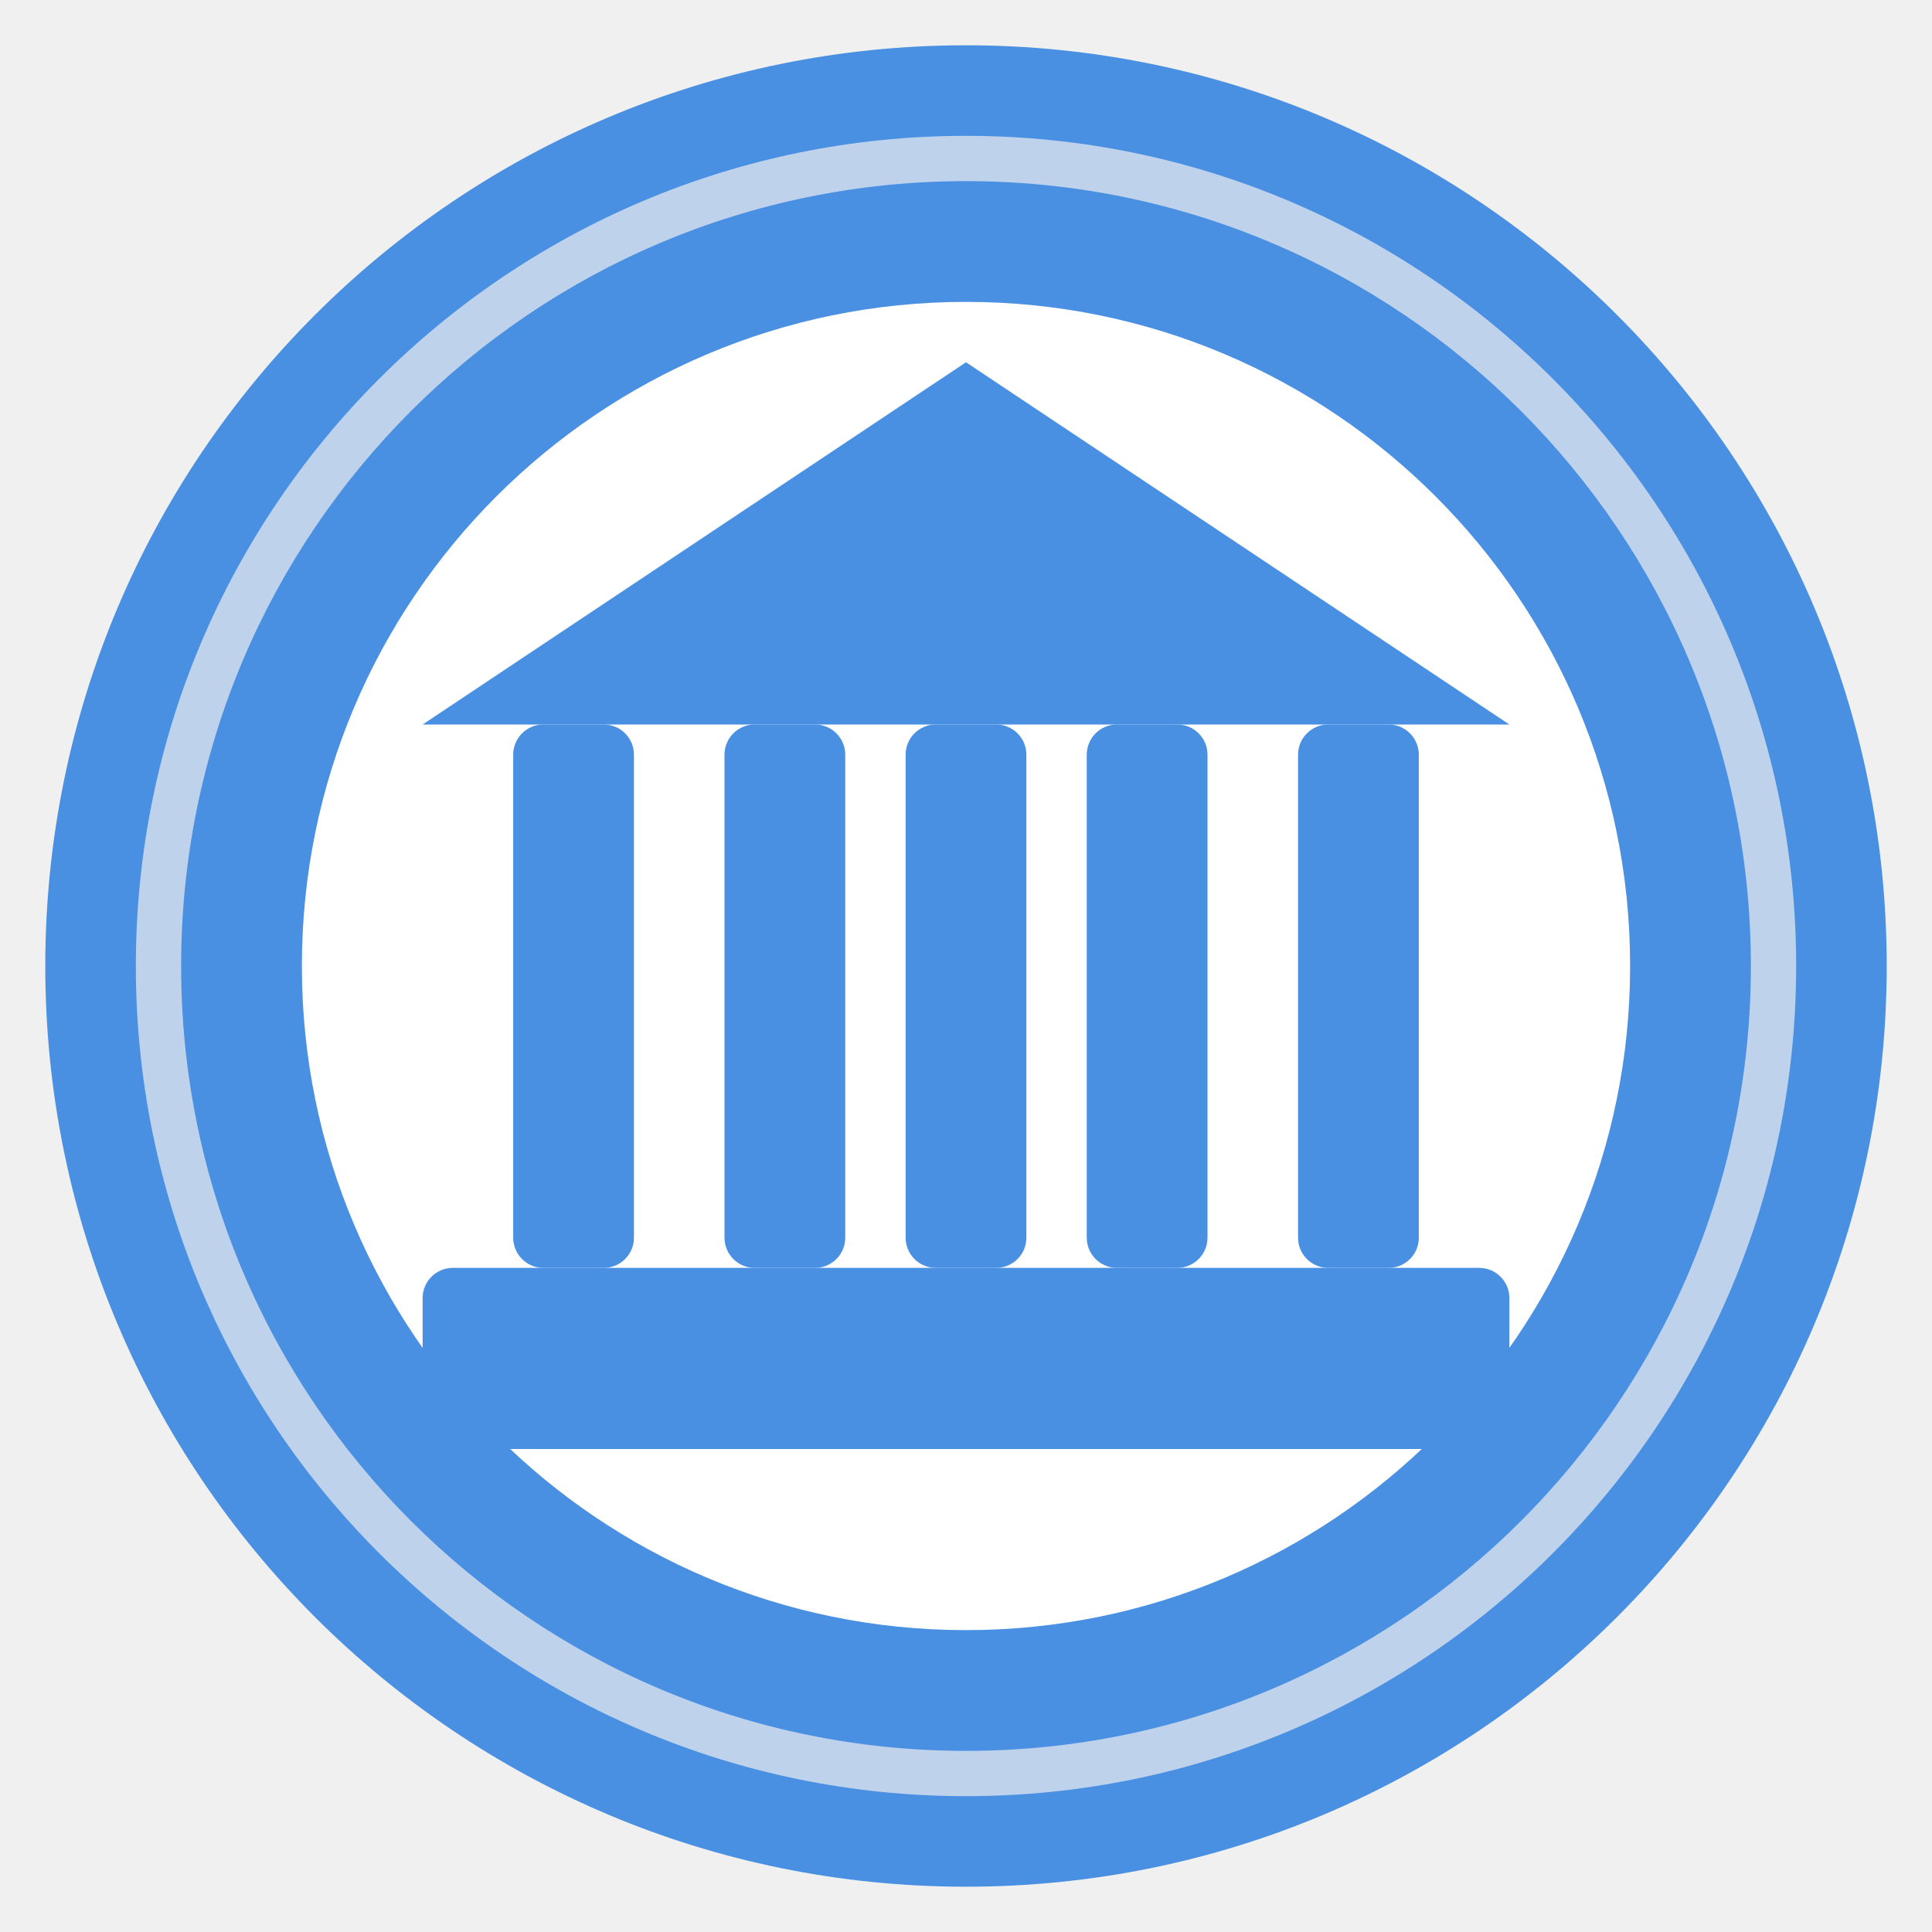
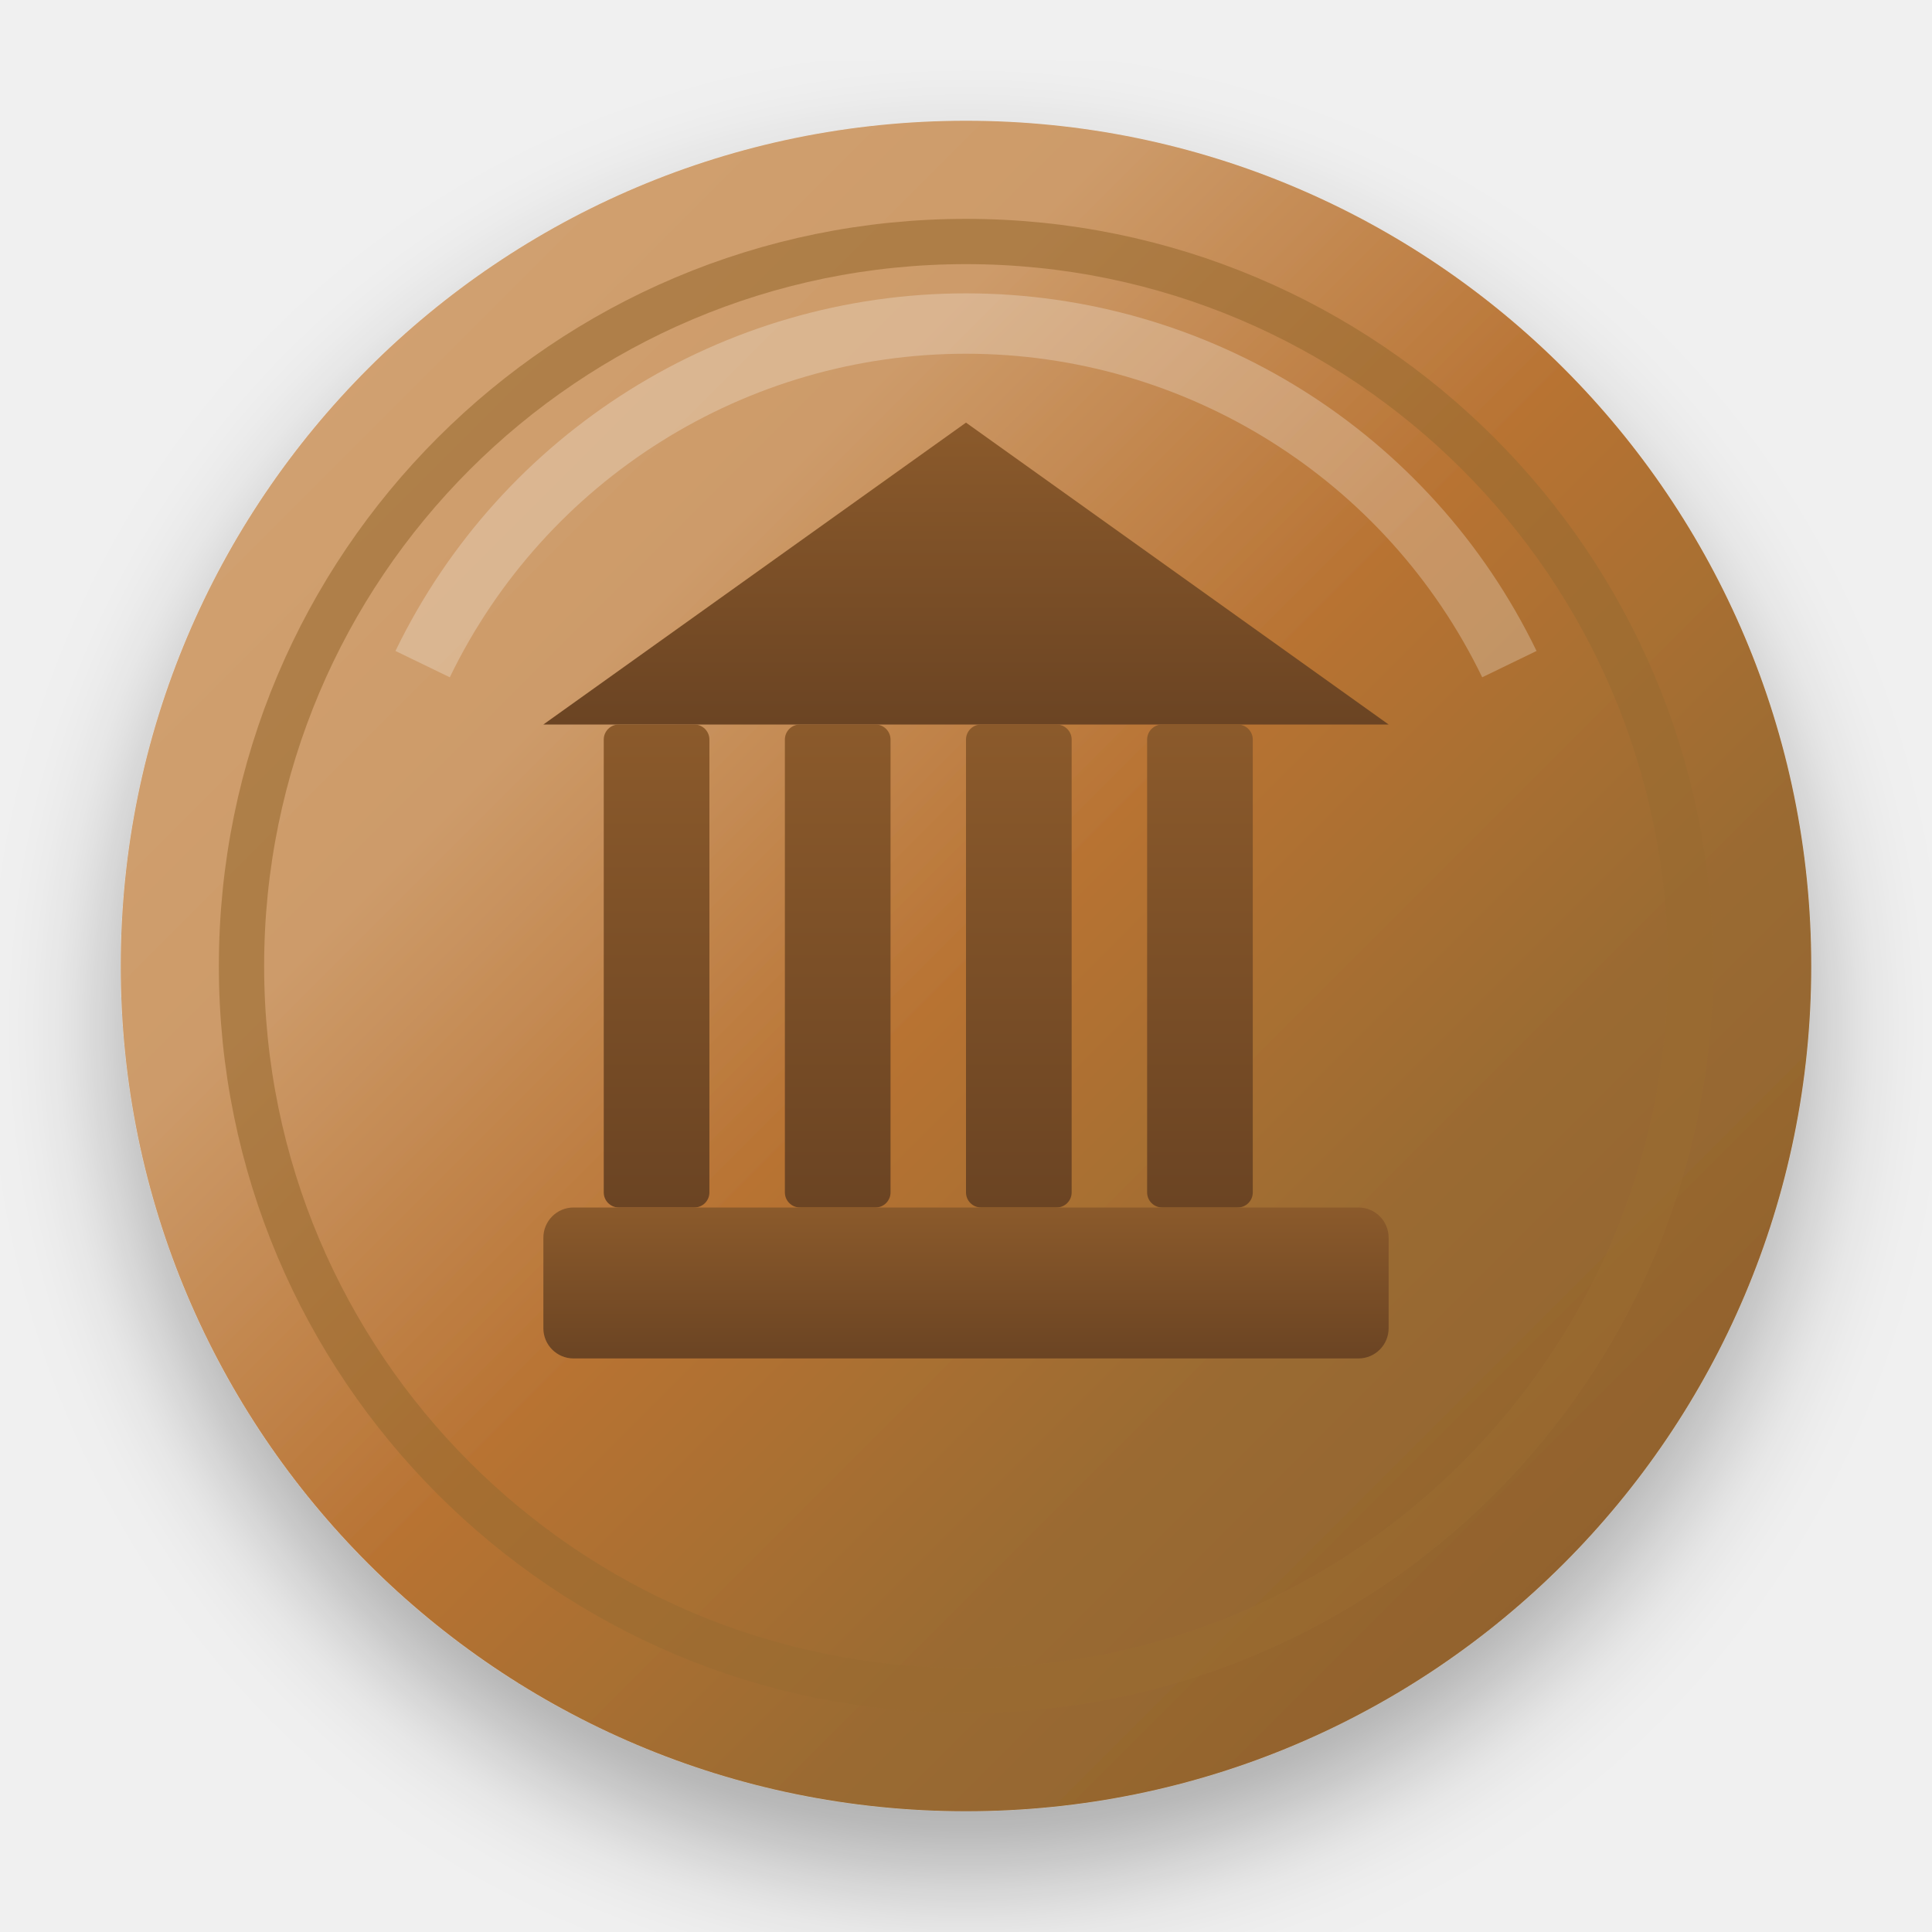
<svg xmlns="http://www.w3.org/2000/svg" width="64" height="64" viewBox="0 0 64 64" fill="none">
-   <circle cx="32" cy="32" r="30" fill="#4A90E2" opacity="0.3" />
-   <circle cx="32" cy="32" r="26" fill="#4A90E2" />
-   <circle cx="32" cy="32" r="22" fill="white" />
-   <path d="M32 12L14 24H50L32 12Z" fill="#4A90E2" />
-   <rect x="17" y="24" width="4" height="18" rx="1" fill="#4A90E2" />
-   <rect x="24" y="24" width="4" height="18" rx="1" fill="#4A90E2" />
-   <rect x="30" y="24" width="4" height="18" rx="1" fill="#4A90E2" />
-   <rect x="36" y="24" width="4" height="18" rx="1" fill="#4A90E2" />
-   <rect x="43" y="24" width="4" height="18" rx="1" fill="#4A90E2" />
-   <rect x="14" y="42" width="36" height="6" rx="1" fill="#4A90E2" />
-   <circle cx="32" cy="32" r="29" stroke="#4A90E2" stroke-width="3" fill="none" />
+   <defs>
+     <linearGradient id="bronzeGradient" x1="0%" y1="0%" x2="100%" y2="100%">
+       <stop offset="0%" style="stop-color:#D4A574" />
+       <stop offset="30%" style="stop-color:#CD9B6A" />
+       <stop offset="50%" style="stop-color:#B87333" />
+       <stop offset="70%" style="stop-color:#9A6B31" />
+       <stop offset="100%" style="stop-color:#8B5A2B" />
+     </linearGradient>
+     <linearGradient id="darkBronze" x1="0%" y1="0%" x2="0%" y2="100%">
+       <stop offset="0%" style="stop-color:#8B5A2B" />
+       <stop offset="100%" style="stop-color:#6B4423" />
+     </linearGradient>
+     <filter id="shadow" x="-20%" y="-20%" width="140%" height="140%">
+       <feDropShadow dx="0" dy="2" stdDeviation="2" flood-opacity="0.3" />
+     </filter>
+   </defs>
+   <circle cx="32" cy="32" r="28" fill="url(#bronzeGradient)" filter="url(#shadow)" />
+   <circle cx="32" cy="32" r="24" fill="none" stroke="#9A6B31" stroke-width="1.5" opacity="0.6" />
+   <path d="M32 14L18 24H46L32 14Z" fill="url(#darkBronze)" />
+   <rect x="20" y="24" width="3.5" height="16" rx="0.5" fill="url(#darkBronze)" />
+   <rect x="26" y="24" width="3.5" height="16" rx="0.5" fill="url(#darkBronze)" />
+   <rect x="32" y="24" width="3.5" height="16" rx="0.5" fill="url(#darkBronze)" />
+   <rect x="38" y="24" width="3.5" height="16" rx="0.5" fill="url(#darkBronze)" />
+   <rect x="18" y="40" width="28" height="5" rx="1" fill="url(#darkBronze)" />
+   <path d="M14 22 A20 20 0 0 1 50 22" fill="none" stroke="rgba(255,255,255,0.25)" stroke-width="2" />
</svg>
